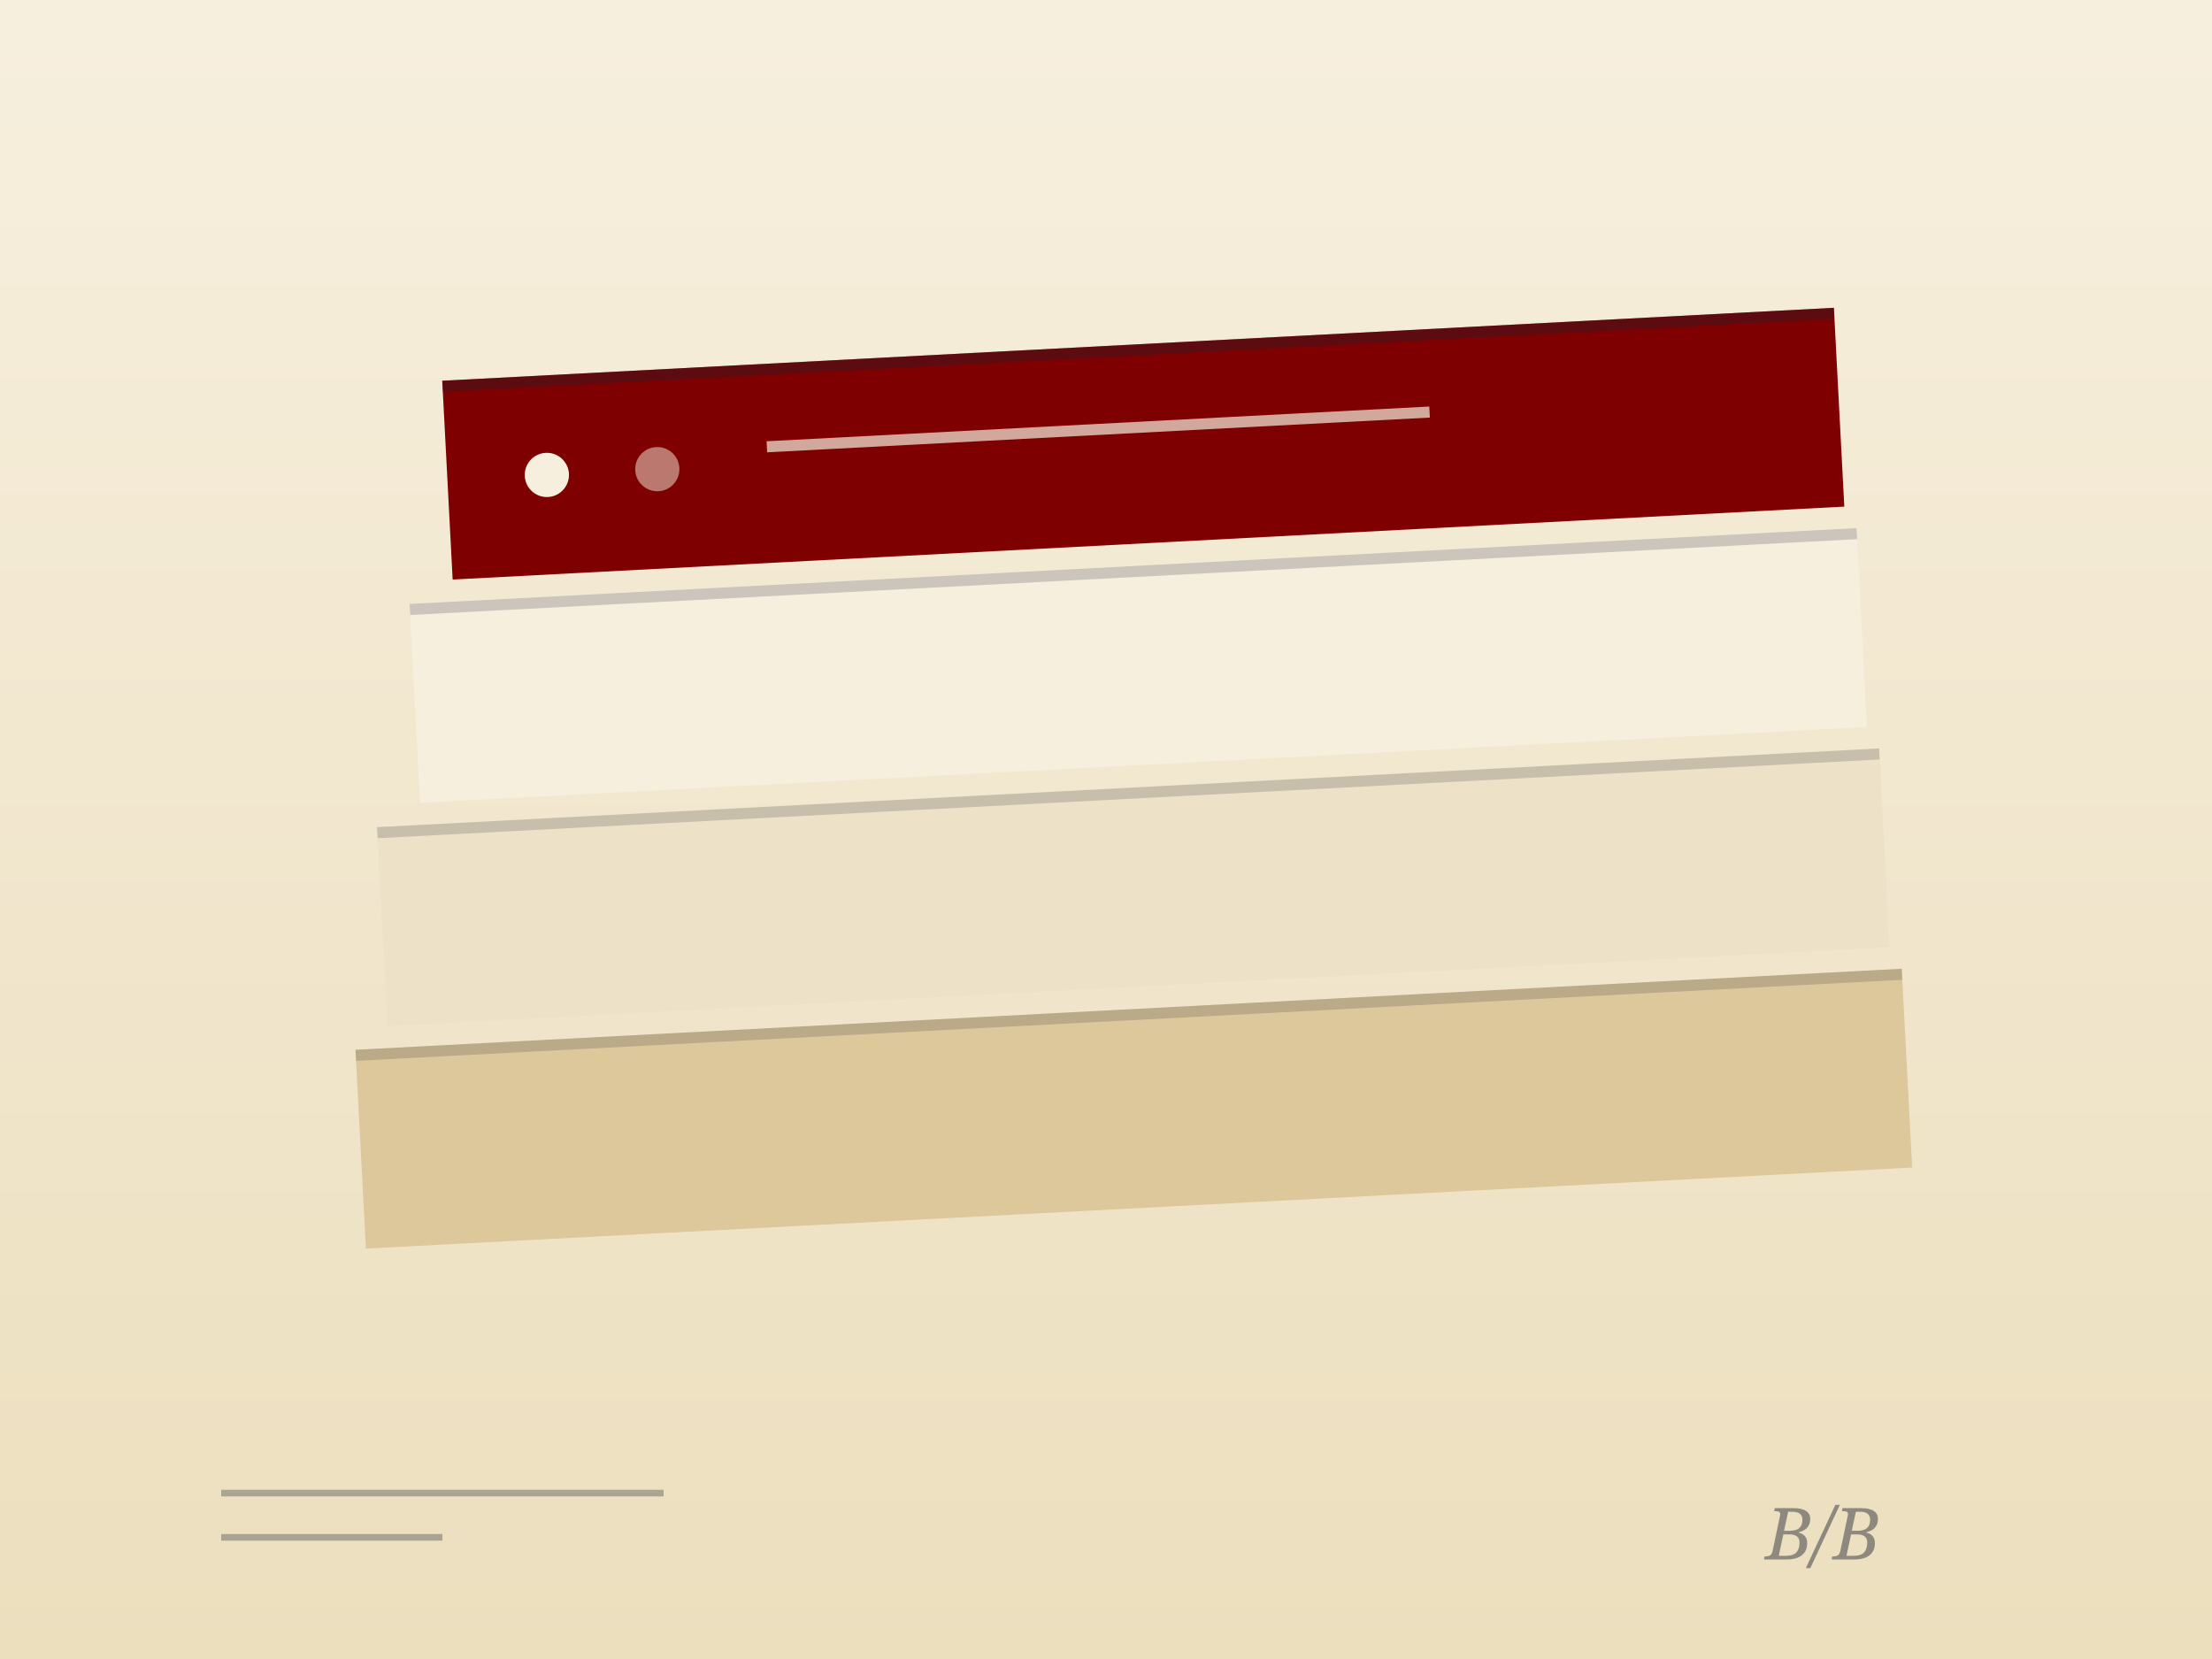
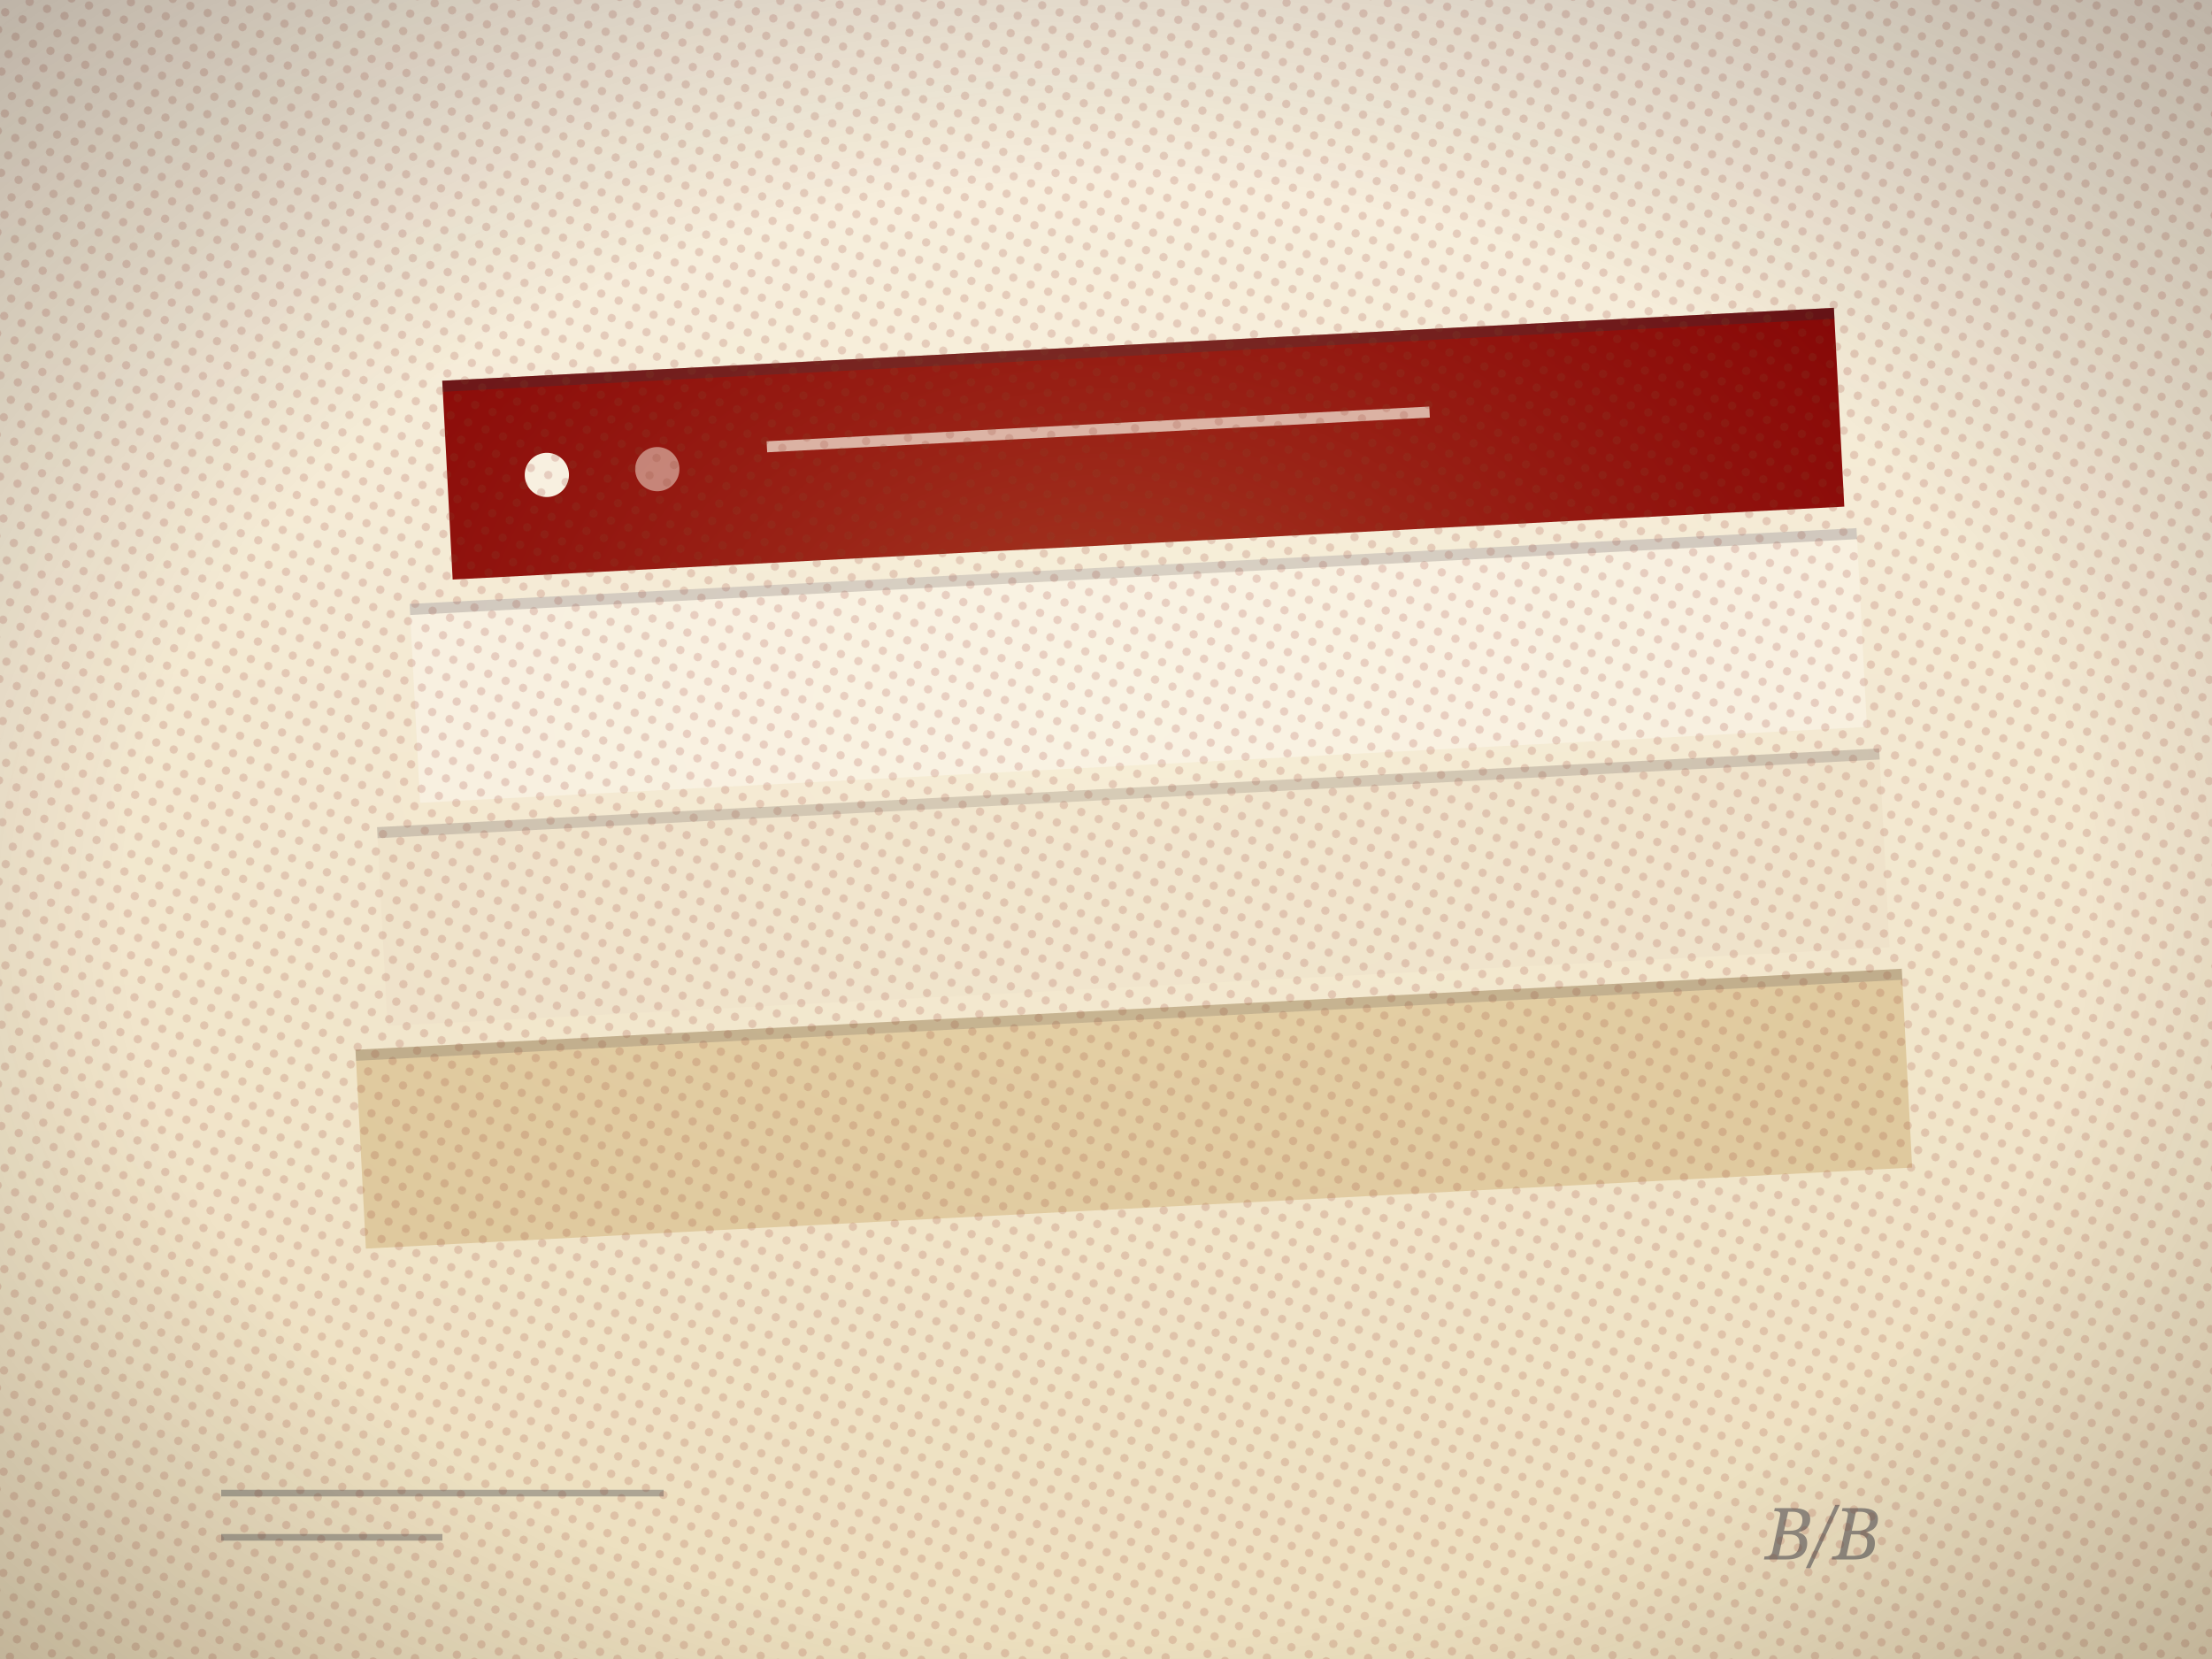
<svg xmlns="http://www.w3.org/2000/svg" viewBox="0 0 400 300" role="img" aria-label="Bobbin">
+   <defs>
+     <pattern id="riso-dots" x="0" y="0" width="3.4" height="3.4" patternUnits="userSpaceOnUse" patternTransform="rotate(22)">
+       <circle cx="1.7" cy="1.7" r="0.75" fill="#7f0000" />
+     </pattern>
+     <pattern id="riso-dots-warm" x="0" y="0" width="3.4" height="3.4" patternUnits="userSpaceOnUse" patternTransform="rotate(22)">
+       <circle cx="1.7" cy="1.7" r="0.75" fill="#e8b76b" />
+     </pattern>
+     <radialGradient id="riso-bloom" cx="0.5" cy="0.42" r="0.7">
+       <stop offset="0" stop-color="#e8b76b" stop-opacity="0.34" />
+       <stop offset="0.7" stop-color="#a83838" stop-opacity="0.06" />
+       <stop offset="1" stop-color="#7f0000" stop-opacity="0" />
+     </radialGradient>
+     <radialGradient id="riso-vignette" cx="0.5" cy="0.55" r="0.88">
+       <stop offset="0.5" stop-color="#1a0a0a" stop-opacity="0" />
+       <stop offset="1" stop-color="#1a0a0a" stop-opacity="0.38" />
+     </radialGradient>
+   </defs>
  <defs>
    <linearGradient id="bbn-paper" x1="0" x2="0" y1="0" y2="1">
      <stop offset="0" stop-color="#f7efde" />
      <stop offset="1" stop-color="#ecdfbe" />
    </linearGradient>
  </defs>
  <rect width="400" height="300" fill="url(#bbn-paper)" />
  <g transform="translate(58 70) rotate(-3)">
    <rect x="0" y="120" width="280" height="36" fill="#ddc89c" />
    <rect x="0" y="120" width="280" height="2" fill="#1a1f2e" opacity="0.18" />
    <rect x="6" y="80" width="272" height="36" fill="#ede1c8" />
    <rect x="6" y="80" width="272" height="2" fill="#1a1f2e" opacity="0.18" />
    <rect x="14" y="40" width="262" height="36" fill="#f7efde" />
    <rect x="14" y="40" width="262" height="2" fill="#1a1f2e" opacity="0.2" />
    <rect x="22" y="0" width="252" height="36" fill="#7f0000" />
    <rect x="22" y="0" width="252" height="2" fill="#1a1f2e" opacity="0.35" />
    <circle cx="40" cy="18" r="4" fill="#f7efde" />
    <circle cx="60" cy="18" r="4" fill="#f7efde" opacity="0.5" />
    <rect x="80" y="14" width="120" height="2" fill="#f7efde" opacity="0.7" />
  </g>
  <g stroke="#1a1f2e" stroke-width="1.2" opacity="0.32" fill="none">
    <line x1="40" y1="270" x2="120" y2="270" />
    <line x1="40" y1="278" x2="80" y2="278" />
  </g>
  <text x="340" y="282" font-family="Georgia, serif" font-style="italic" font-size="13" fill="#1a1f2e" opacity="0.45" text-anchor="end">B/B</text>
+   <g aria-hidden="true" style="pointer-events:none">
+     <rect width="400" height="300" fill="url(#riso-bloom)" style="mix-blend-mode:screen" />
+     <rect width="400" height="300" fill="url(#riso-dots)" opacity="0.16" style="mix-blend-mode:multiply" />
+     <rect width="400" height="300" fill="url(#riso-dots-warm)" opacity="0.08" style="mix-blend-mode:screen" />
+     <rect width="400" height="300" fill="url(#riso-vignette)" style="mix-blend-mode:multiply" />
+   </g>
</svg>
